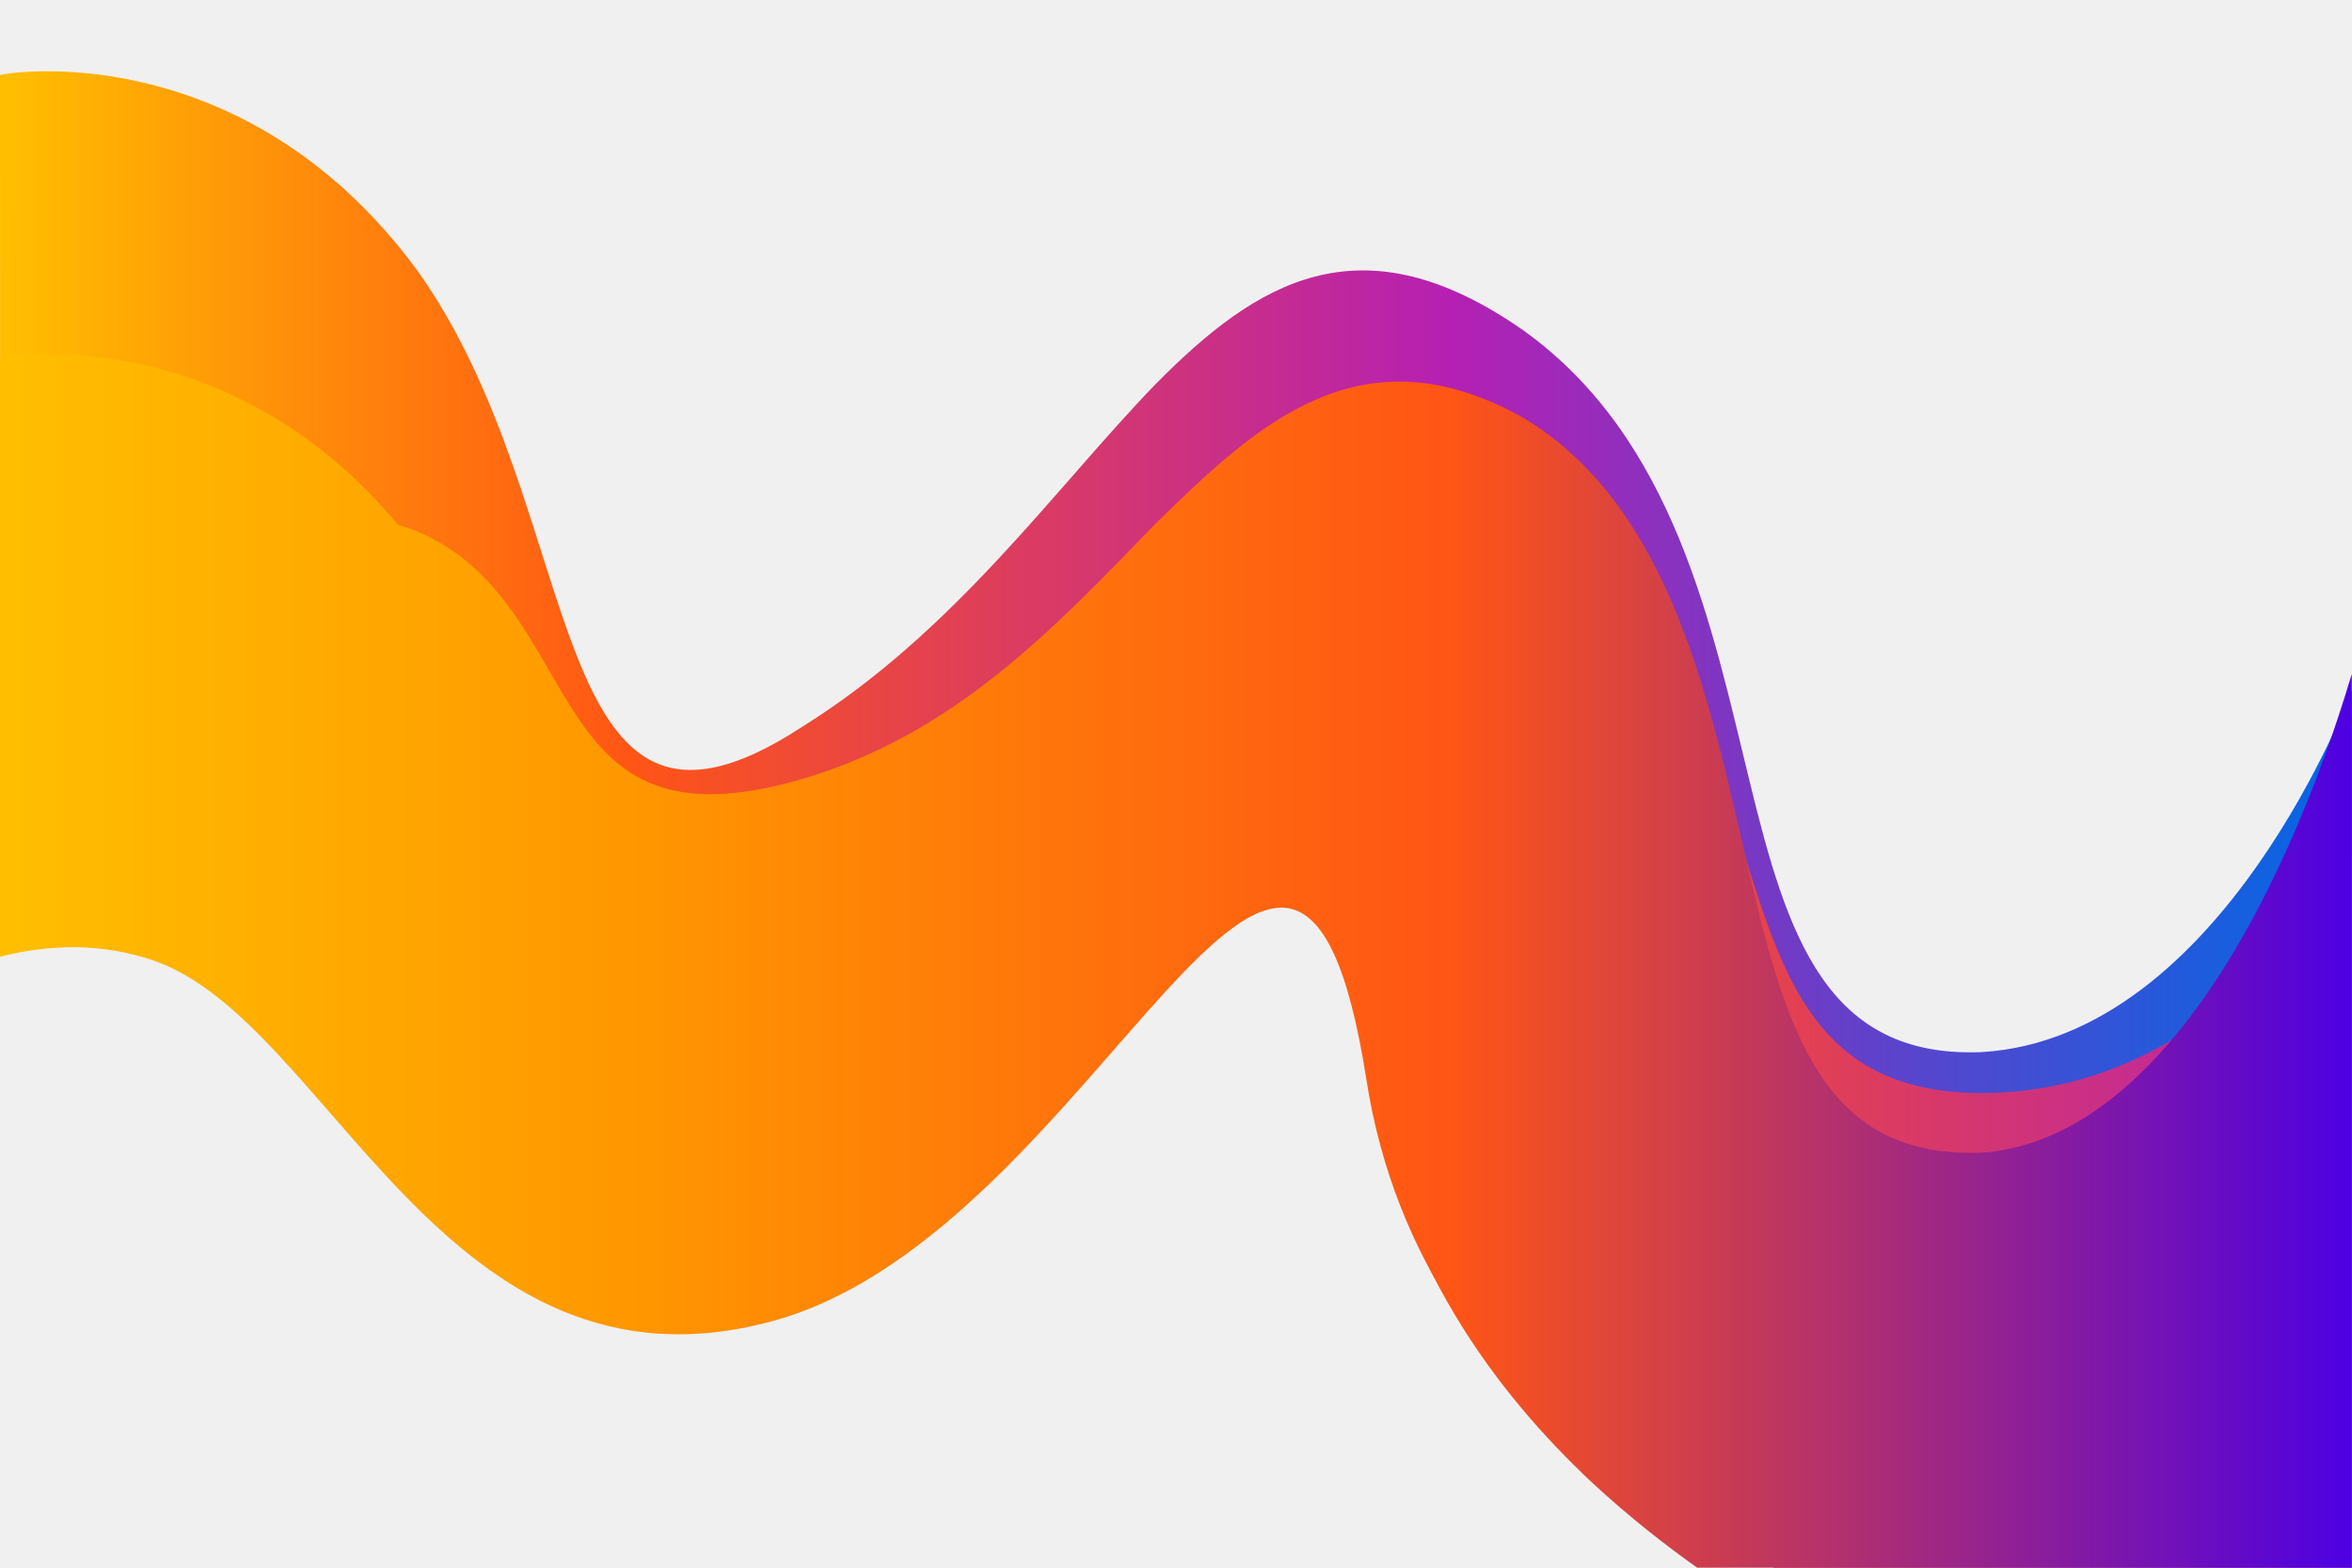
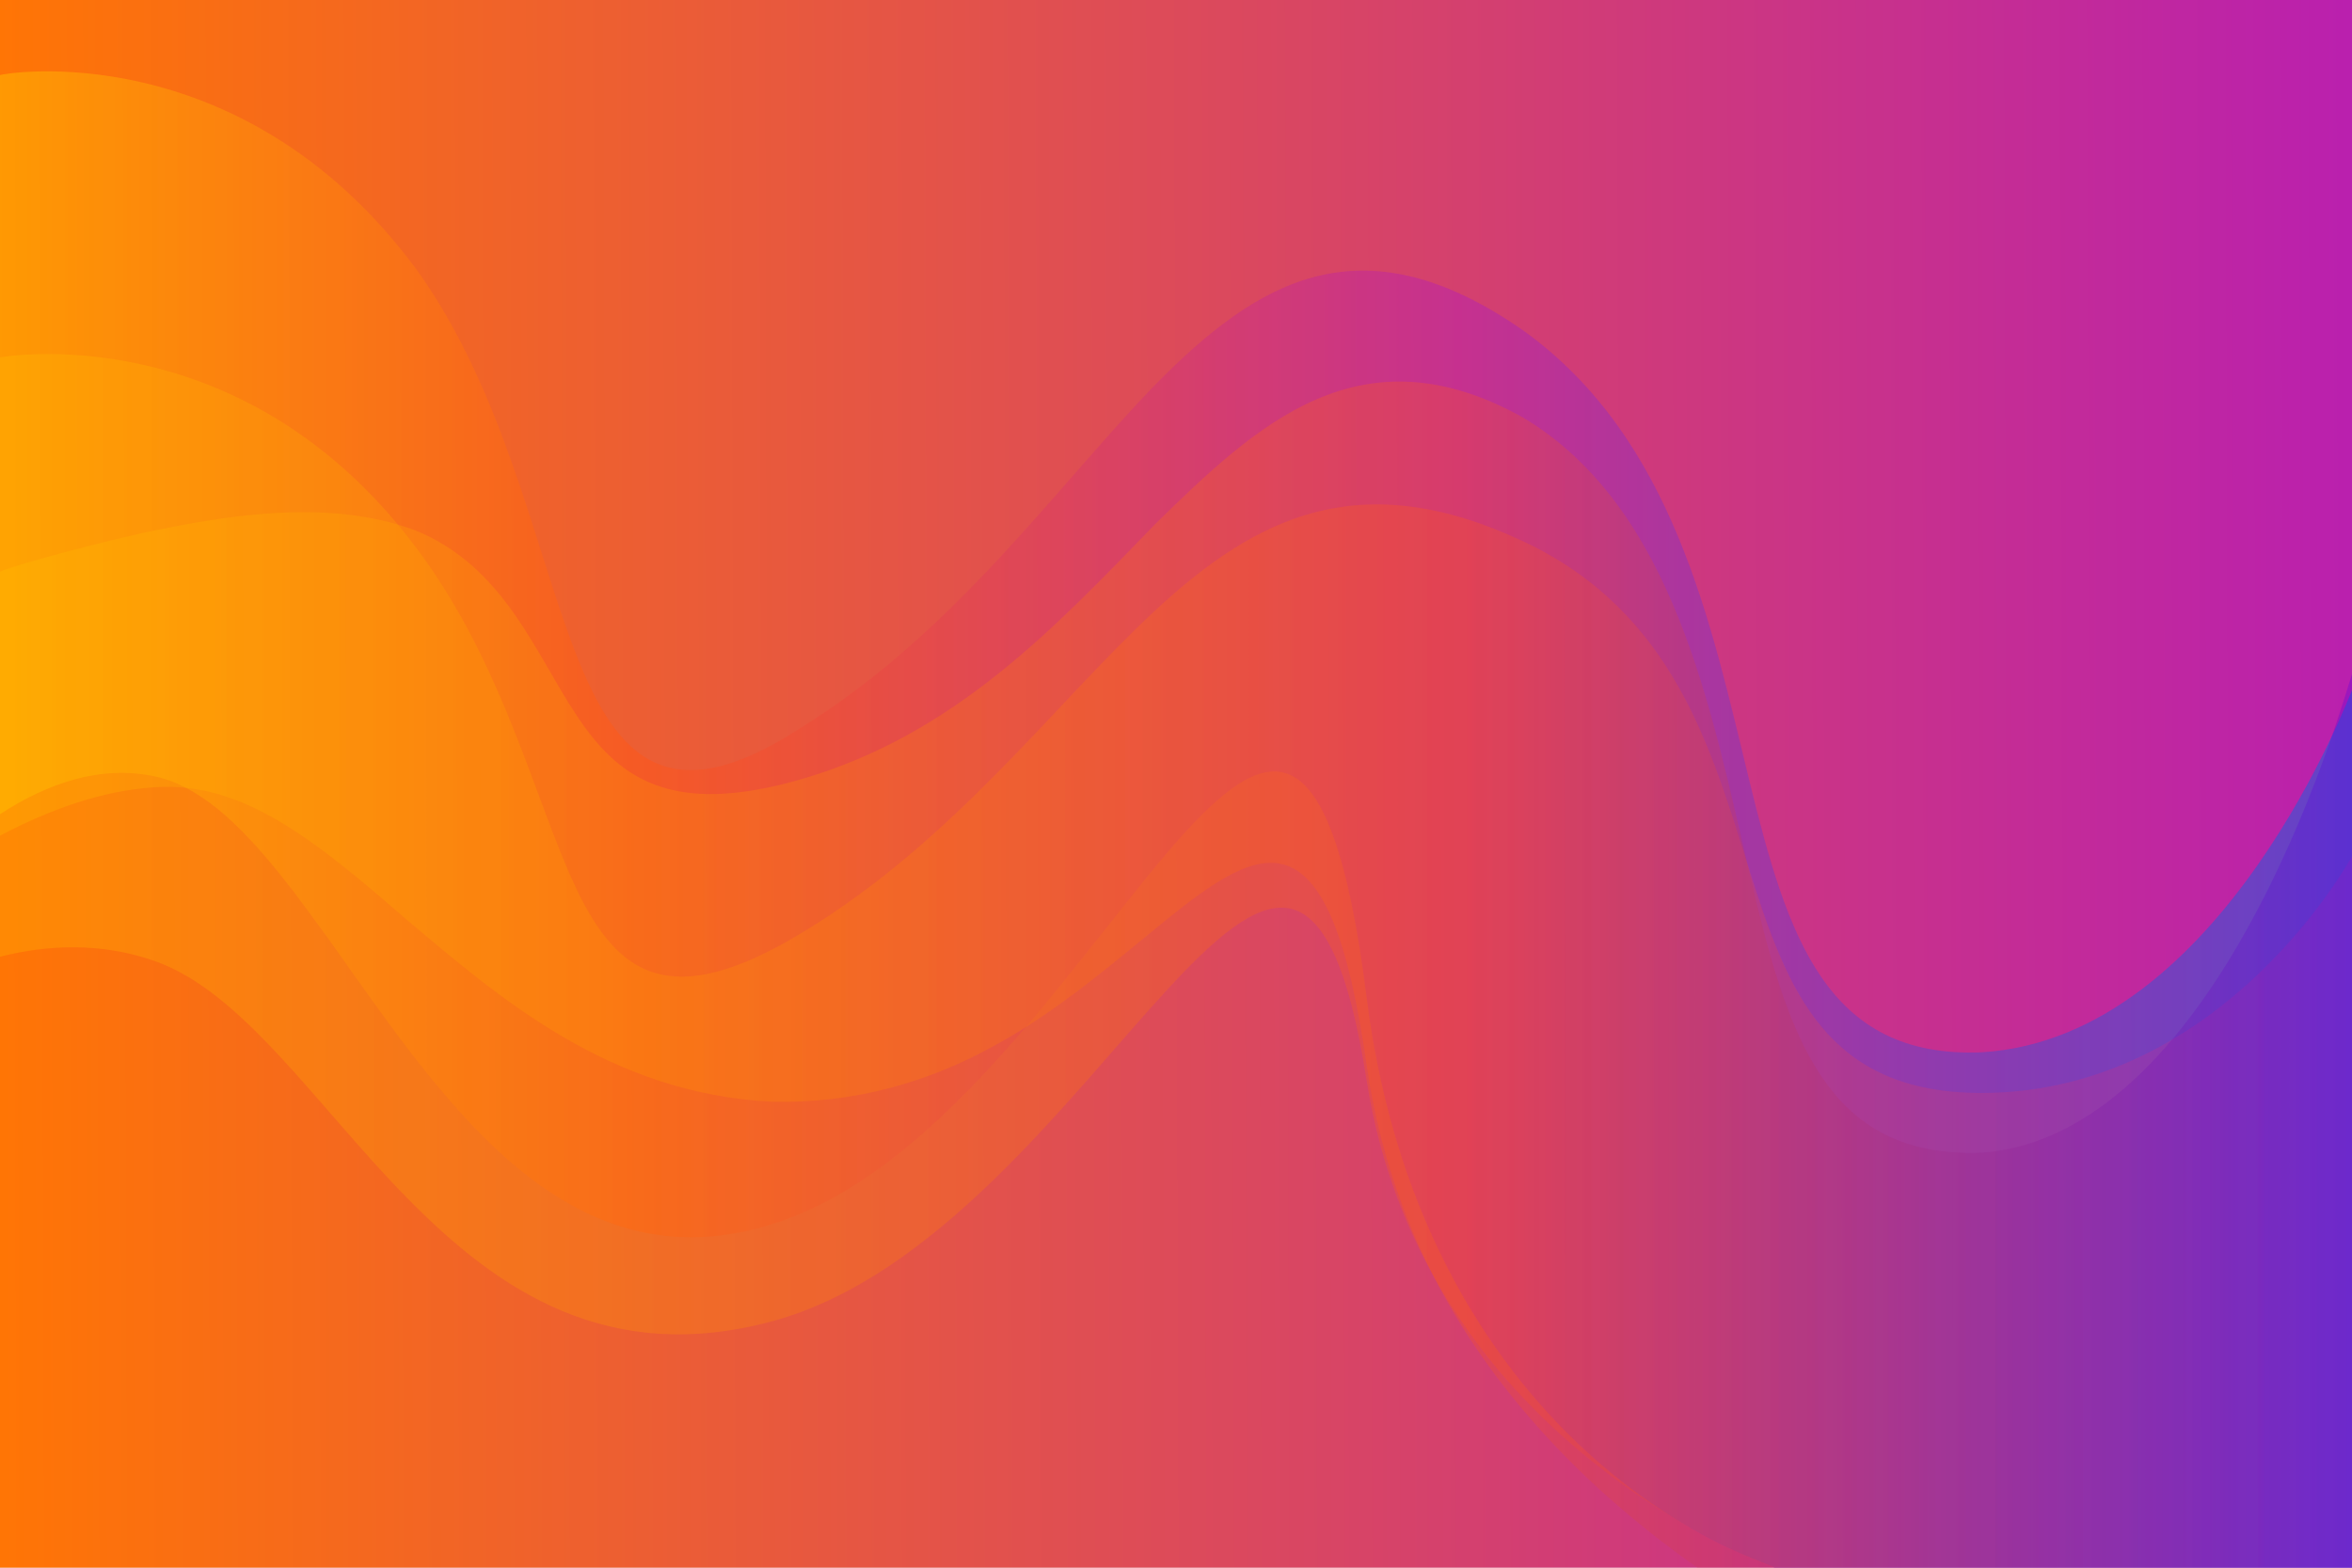
- <svg xmlns="http://www.w3.org/2000/svg" xmlns:xlink="http://www.w3.org/1999/xlink" version="1.1" id="OBJECTS" x="0px" y="0px" viewBox="0 0 1200 800" style="enable-background:new 0 0 1200 800;" xml:space="preserve">
-   <g>
-     <g>
-       <defs>
-         <rect id="SVGID_1_header_sevi" transform="matrix(-1 -1.224647e-16 1.224647e-16 -1 1200 800)" width="1200" height="800" />
-         <linearGradient id="SVGID_3_header_sevi" gradientUnits="userSpaceOnUse" x1="-3.268000e-03" y1="418.2" x2="1200" y2="418.2">
-           <stop offset="0" style="stop-color:#FFBF00" />
-           <stop offset="0.268" style="stop-color:#FF5515" />
-           <stop offset="0.616" style="stop-color:#B520B3" />
-           <stop offset="1" style="stop-color:#0068E5" />
-         </linearGradient>
-         <linearGradient id="SVGID_4_header_sevi" gradientUnits="userSpaceOnUse" x1="-3.268000e-03" y1="490.337" x2="1199.999" y2="490.337">
-           <stop offset="0" style="stop-color:#FFBF00" />
-           <stop offset="0.268" style="stop-color:#FF9700" />
-           <stop offset="0.616" style="stop-color:#FF5515" />
-           <stop offset="1" style="stop-color:#B520B3" />
-         </linearGradient>
-         <linearGradient id="SVGID_5_header_sevi" gradientUnits="userSpaceOnUse" x1="-3.235000e-03" y1="497.36" x2="1199.999" y2="497.36">
-           <stop offset="0" style="stop-color:#FFBF00" />
-           <stop offset="0.268" style="stop-color:#FF9700" />
-           <stop offset="0.616" style="stop-color:#FF5515" />
-           <stop offset="1" style="stop-color:#4D00E2" />
-         </linearGradient>
-       </defs>
-       <clipPath id="SVGID_2_">
-         <use xlink:href="#SVGID_1_header_sevi" style="overflow:visible;" />
-       </clipPath>
-     </g>
-     <path d="M0,38.3c0-0.7,122.4-22.4,212.3,98.9c89.9,124.5,62.2,321.8,196.8,233.8c78.2-48.7,128.7-121.4,180.4-174.9   c51.7-52.3,104.6-85.5,187.6-27.6c77.3,55.3,96.2,151.1,115.5,230c19.3,79.3,39.2,141.6,118.4,138.4   c123.7-7.3,189.1-186,189.1-184.7c0,149.2,0,298.5,0,447.7c-98.2,0-196.4,0-294.7,0c0-1.2-44.7-13.3-93.1-56.8   c-48.4-43.1-100.4-117.5-115-234.3C660,213.8,561.1,572.4,394,624.7c-83.5,26.3-139.9-29.2-186.6-90.4   c-46.7-61.6-83.7-128.9-128.6-138.2c-27.1-5.8-54.1,3.2-78.7,19.4" fillOpacity="0.48" fill="url(#SVGID_3_header_sevi)" />
-     <path d="M0,182.4c0,0,122.4-22.7,212.3,97.1s62.2,278,196.8,196.6c156.5-94.7,202-277.7,368-199.8   c154.6,72.5,75.5,281.5,233.9,281.5c123.7,0,189.1-120.8,189.1-120.8V800H905.3c0,0-178.9-61.9-208.1-248.7   C660,312.9,561.1,628.9,394,674.2C226.9,719.5,168.5,521.6,78.7,490.3c-27.1-9.4-54.1-8.3-78.7-2.1" fillOpacity="0.28" fill="url(#SVGID_4_header_sevi)" />
-     <path d="M812.2,756.5c19.4,18,38.2,32.5,53.7,43.5h334c0-152,0-303.9,0-455.9c0-1.4-16.3,59.9-48.1,120   c-31.8,60.5-79.1,119.9-140.9,124.1c-79.2,3-99-59.1-118.4-142.8c-19.3-82.2-38.2-186.1-115.5-232.3c-83-46.3-135.9,3.6-187.6,54.3   c-51.7,53.3-102.2,107.3-180.4,130.2c-67.3,19.6-94-0.8-115.2-32.9c-21.1-31.8-36.7-75.3-81.6-93.8c-44.9-16.9-98-7.6-139.9,1.2   C30.6,281.7,0,290.9,0,291.9l0,134.6c24.6-13,51.7-23,78.7-24.7c44.9-3.2,81.9,26.9,128.6,67.5c46.7,39.2,103.1,88.9,186.6,93   c41.8,0.9,79.3-9.8,112.6-28.2c33.4-18,62.6-43.7,87.7-64c50.3-40.8,84.3-58.2,102.9,73.9C711.8,643.6,763.9,711.1,812.2,756.5z" fillOpacity="0.28" fill="url(#SVGID_5_header_sevi)" />
+ <svg xmlns="http://www.w3.org/2000/svg" width="1200" height="800" viewBox="0 0 1200 800" fill="none">
+   <g clip-path="url(#clip0)">
+     <rect width="1200" height="800" fill="url(#paint0_linear)" />
+     <path d="M0 38.35C0 37.6 122.43 16 212.31 137.25C302.19 261.7 274.47 459.08 409.08 371.08C487.32 322.39 537.81 249.72 589.49 196.21C641.18 143.89 694.05 110.73 777.06 168.57C854.35 223.91 873.23 319.7 892.58 398.57C911.92 477.85 931.75 540.2 1010.93 537C1134.65 529.7 1200 351 1200 352.3V800H905.35C905.35 798.84 860.62 786.67 812.24 743.21C763.87 700.12 711.85 625.74 697.24 508.91C660 213.81 561.06 572.45 394 624.68C310.45 650.94 254.09 595.46 207.38 534.32C160.68 472.68 123.64 405.38 78.75 396.15C51.66 390.39 24.6 399.4 0 415.51" fill="url(#paint1_linear)" fill-opacity="0.48" />
+     <path opacity="0.28" d="M0 182.38C0 182.38 122.43 159.73 212.31 279.46C302.19 399.19 274.47 557.46 409.08 476.05C565.57 381.39 611.08 198.33 777.08 276.22C931.66 348.74 852.58 557.74 1010.95 557.74C1134.67 557.74 1200.02 436.93 1200.02 436.93V800H905.34C905.34 800 726.44 738.07 697.25 551.27C660 312.89 561.06 628.93 394 674.23C226.94 719.53 168.51 521.63 78.73 490.34C51.66 480.91 24.6 482 0 488.22" fill="url(#paint2_linear)" />
+     <path d="M812.24 756.53C829.155 772.22 847.117 786.744 866 800H1200V344.09C1200 342.68 1183.66 403.98 1151.86 464.09C1120.06 524.62 1072.79 583.96 1010.93 588.21C931.75 591.21 911.93 529.12 892.57 445.4C873.23 363.16 854.35 259.33 777.06 213.07C694.06 166.76 641.18 216.7 589.49 267.35C537.81 320.65 487.32 374.66 409.08 397.56C341.77 417.11 315.08 396.76 293.92 364.65C272.79 332.9 257.25 289.4 212.31 270.81C167.37 253.86 114.31 263.17 72.45 272.04C30.61 281.7 0 290.92 0 291.89V426.46C24.6 413.46 51.66 403.46 78.73 401.76C123.62 398.51 160.66 428.63 207.36 469.22C254.07 508.44 310.43 558.12 393.98 562.22C435.75 563.17 473.26 552.39 506.61 534C539.97 516 569.17 490.33 594.3 470C644.58 429.25 678.63 411.76 697.3 543.89C711.85 643.65 763.87 711.09 812.24 756.53Z" fill="url(#paint3_linear)" fill-opacity="0.28" />
  </g>
+   <defs>
+     <linearGradient id="paint0_linear" x1="1200" y1="358" x2="2.41652e-05" y2="361.5" gradientUnits="userSpaceOnUse">
+       <stop stop-color="#BA20AE" />
+       <stop offset="1" stop-color="#FF7505" />
+     </linearGradient>
+     <linearGradient id="paint1_linear" x1="0" y1="418.2" x2="1200" y2="418.2" gradientUnits="userSpaceOnUse">
+       <stop stop-color="#FFBF00" />
+       <stop offset="0.27" stop-color="#FF5515" />
+       <stop offset="0.62" stop-color="#B520B3" />
+       <stop offset="1" stop-color="#0068E5" />
+     </linearGradient>
+     <linearGradient id="paint2_linear" x1="0" y1="490.34" x2="1200" y2="490.34" gradientUnits="userSpaceOnUse">
+       <stop stop-color="#FFBF00" />
+       <stop offset="0.27" stop-color="#FF9700" />
+       <stop offset="0.62" stop-color="#FF5515" />
+       <stop offset="1" stop-color="#B520B3" />
+     </linearGradient>
+     <linearGradient id="paint3_linear" x1="0" y1="497.36" x2="1200" y2="497.36" gradientUnits="userSpaceOnUse">
+       <stop stop-color="#FFBF00" />
+       <stop offset="0.27" stop-color="#FF9700" />
+       <stop offset="0.62" stop-color="#FF5515" />
+       <stop offset="1" stop-color="#4D00E2" />
+     </linearGradient>
+     <clipPath id="clip0">
+       <rect width="1200" height="800" fill="white" />
+     </clipPath>
+   </defs>
</svg>
